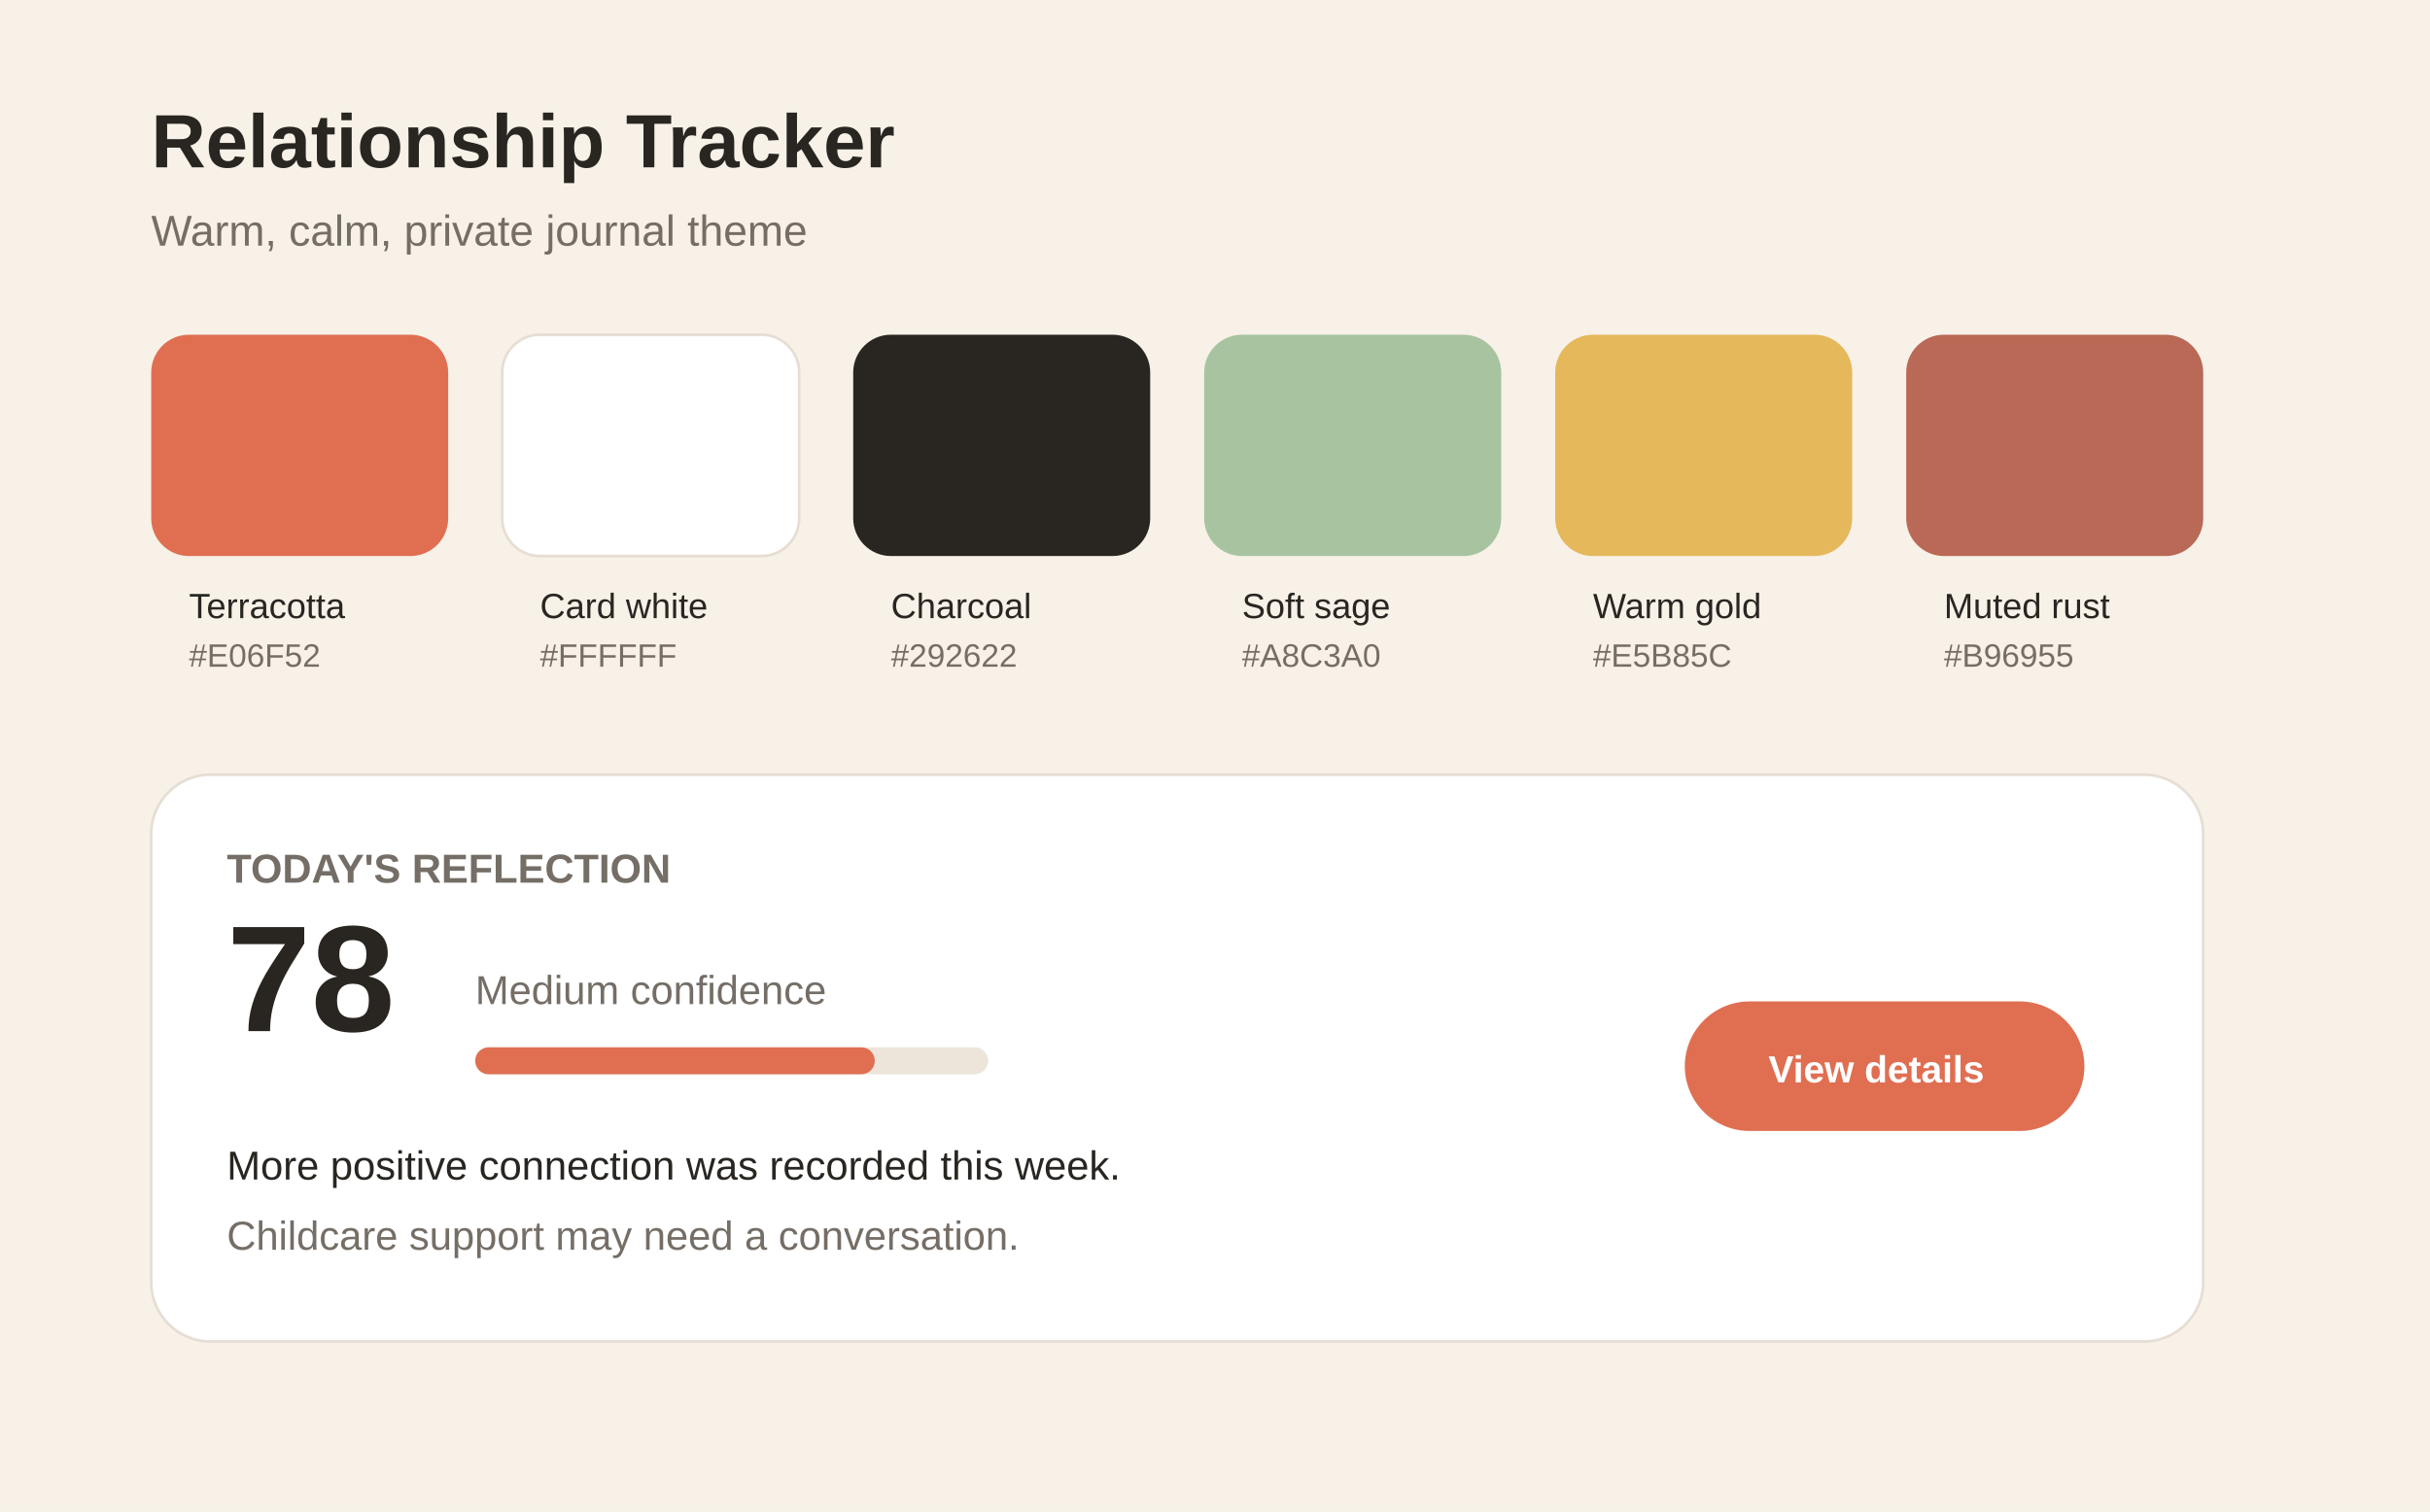
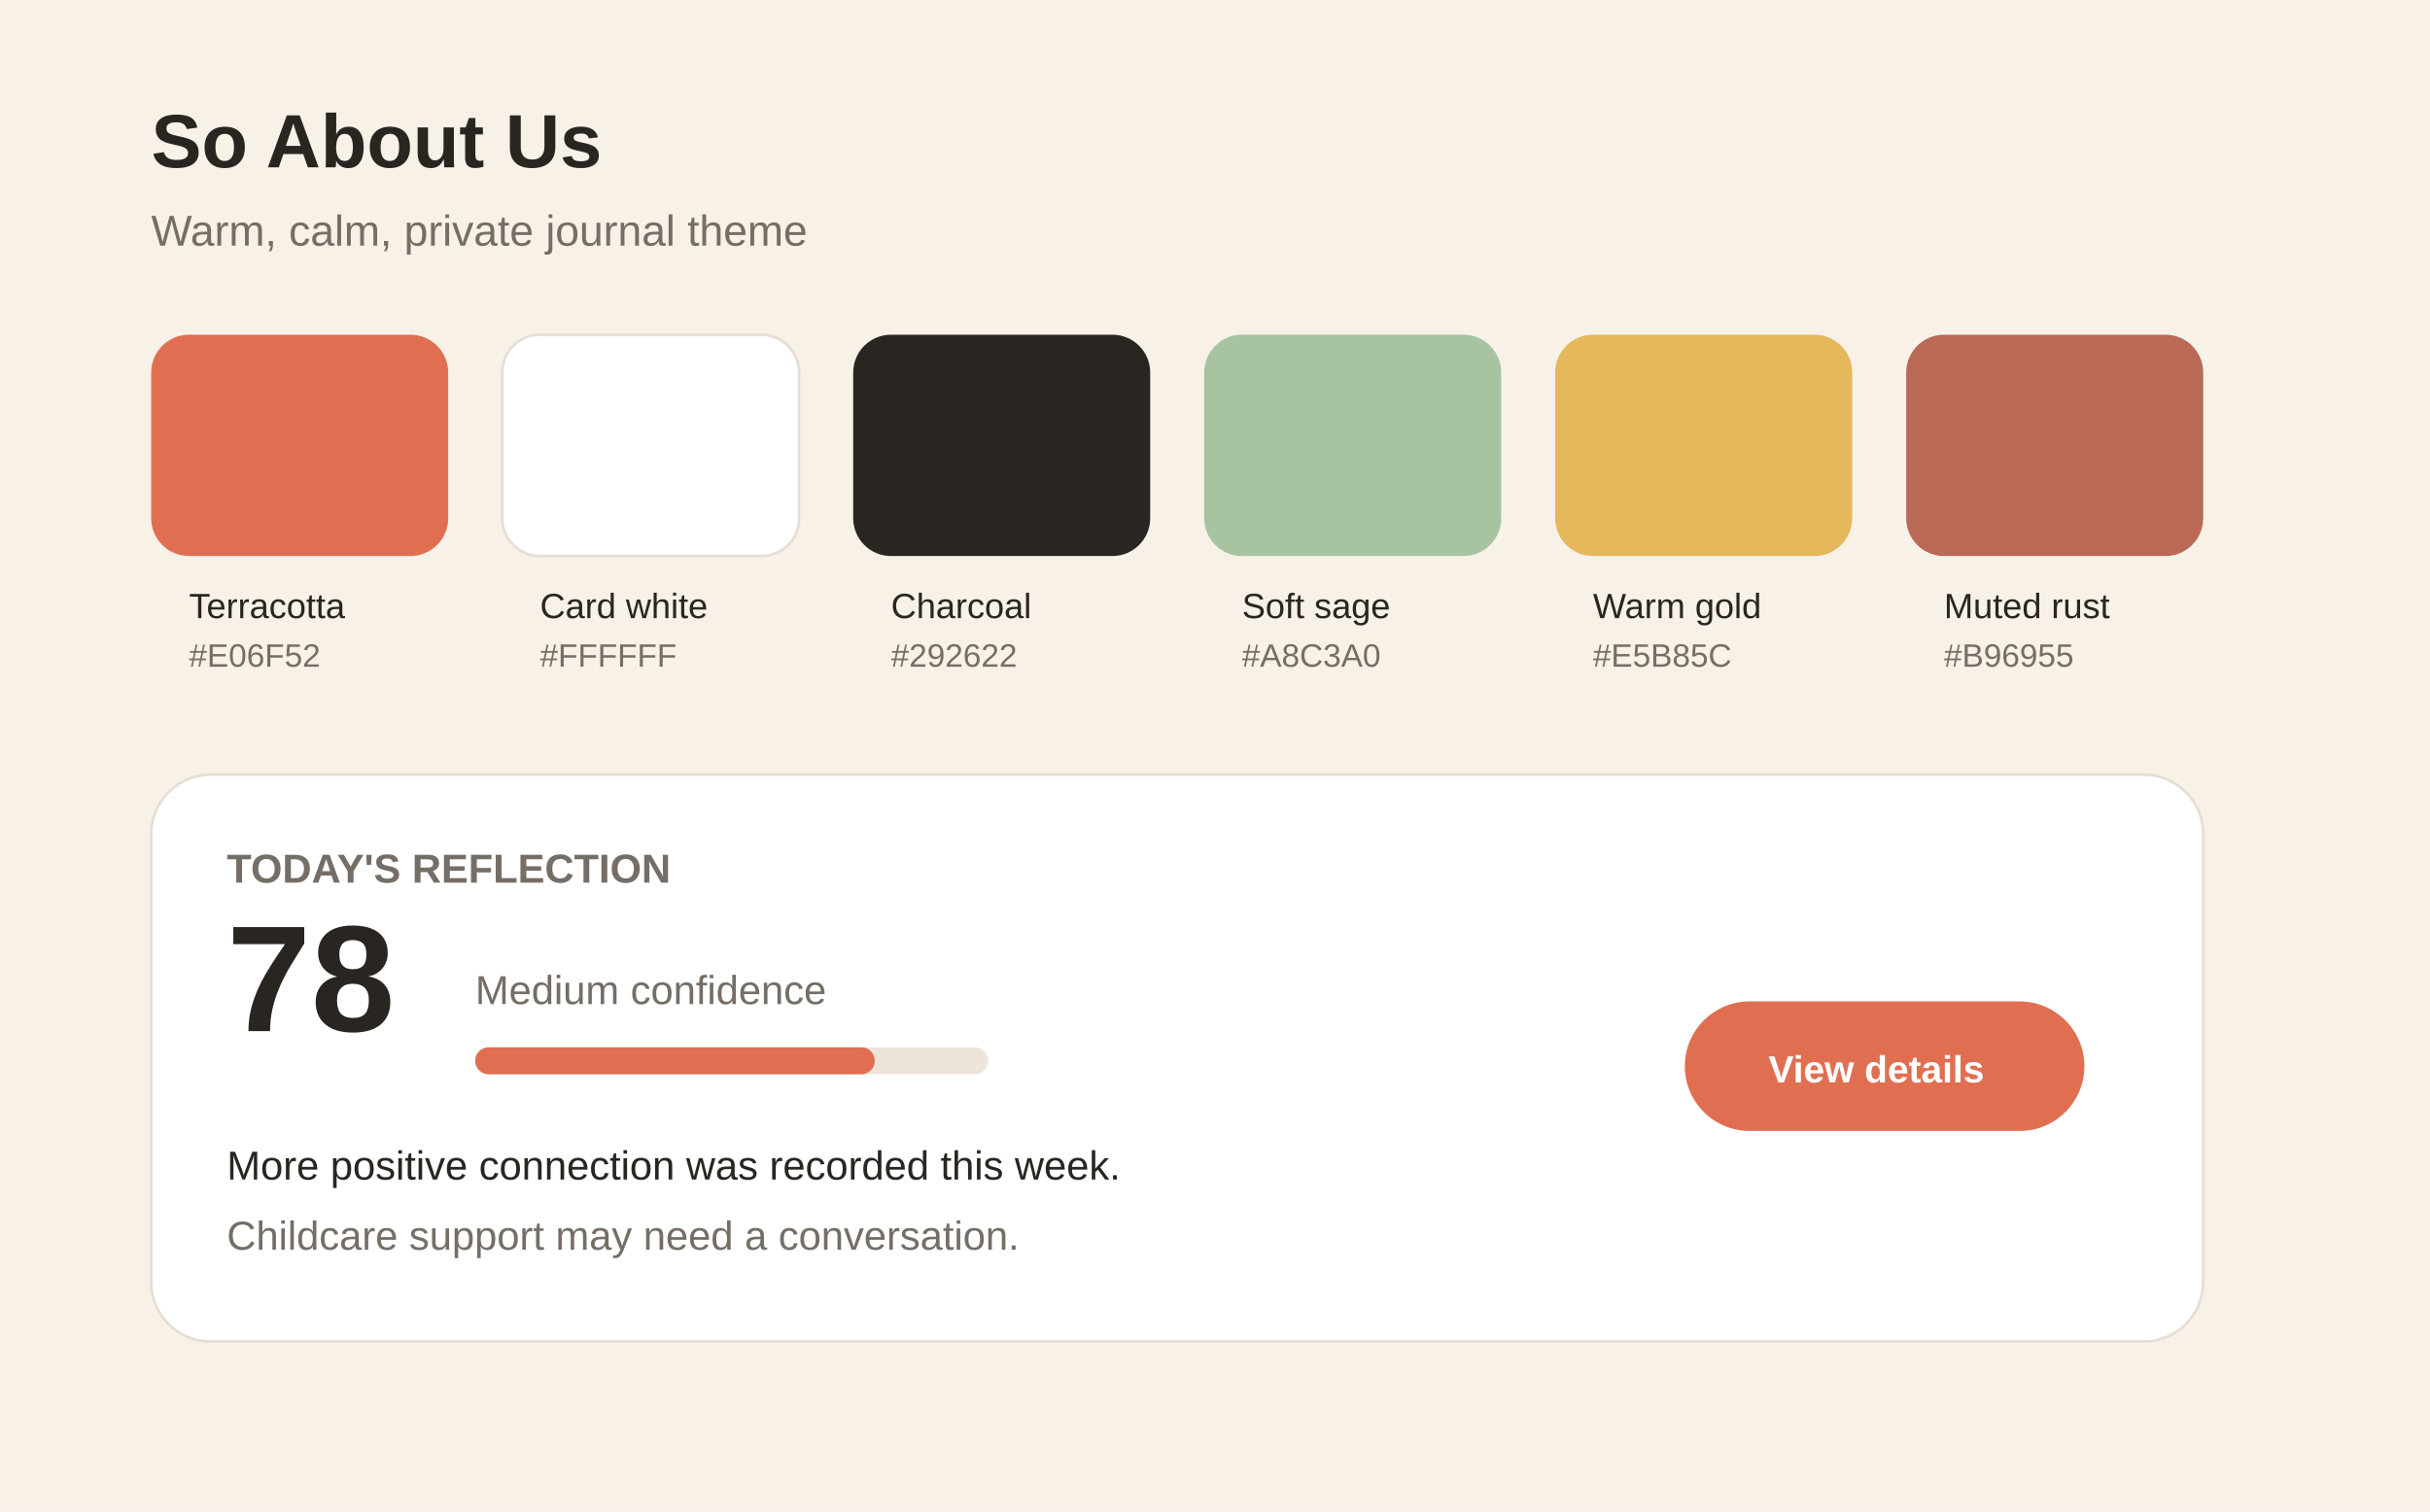
<svg xmlns="http://www.w3.org/2000/svg" width="900" height="560" viewBox="0 0 900 560" role="img" aria-labelledby="title desc">
  <rect width="900" height="560" fill="#F7F1E8" />
-   <text x="56" y="62" font-family="Arial, sans-serif" font-size="28" font-weight="700" fill="#292622">Relationship Tracker</text>
+   <text x="56" y="62" font-family="Arial, sans-serif" font-size="28" font-weight="700" fill="#292622">So About Us</text>
  <text x="56" y="91" font-family="Arial, sans-serif" font-size="16" fill="#756E66">Warm, calm, private journal theme</text>
  <g font-family="Arial, sans-serif">
    <rect x="56" y="124" width="110" height="82" rx="14" fill="#E06F52" />
    <text x="70" y="229" font-size="13" fill="#292622">Terracotta</text>
    <text x="70" y="247" font-size="12" fill="#756E66">#E06F52</text>
    <rect x="186" y="124" width="110" height="82" rx="14" fill="#FFFFFF" stroke="#E6DED4" />
    <text x="200" y="229" font-size="13" fill="#292622">Card white</text>
    <text x="200" y="247" font-size="12" fill="#756E66">#FFFFFF</text>
    <rect x="316" y="124" width="110" height="82" rx="14" fill="#292622" />
    <text x="330" y="229" font-size="13" fill="#292622">Charcoal</text>
    <text x="330" y="247" font-size="12" fill="#756E66">#292622</text>
    <rect x="446" y="124" width="110" height="82" rx="14" fill="#A8C3A0" />
    <text x="460" y="229" font-size="13" fill="#292622">Soft sage</text>
    <text x="460" y="247" font-size="12" fill="#756E66">#A8C3A0</text>
    <rect x="576" y="124" width="110" height="82" rx="14" fill="#E5B85C" />
    <text x="590" y="229" font-size="13" fill="#292622">Warm gold</text>
    <text x="590" y="247" font-size="12" fill="#756E66">#E5B85C</text>
    <rect x="706" y="124" width="110" height="82" rx="14" fill="#B96955" />
    <text x="720" y="229" font-size="13" fill="#292622">Muted rust</text>
    <text x="720" y="247" font-size="12" fill="#756E66">#B96955</text>
    <rect x="56" y="287" width="760" height="210" rx="22" fill="#FFFFFF" stroke="#E6DED4" />
    <text x="84" y="327" font-size="15" font-weight="700" fill="#756E66">TODAY'S REFLECTION</text>
    <text x="84" y="382" font-size="56" font-weight="700" fill="#292622">78</text>
    <text x="176" y="372" font-size="15" fill="#756E66">Medium confidence</text>
    <rect x="176" y="388" width="190" height="10" rx="5" fill="#EDE5DA" />
    <rect x="176" y="388" width="148" height="10" rx="5" fill="#E06F52" />
    <text x="84" y="437" font-size="15" fill="#292622">More positive connection was recorded this week.</text>
    <text x="84" y="463" font-size="15" fill="#756E66">Childcare support may need a conversation.</text>
    <rect x="624" y="371" width="148" height="48" rx="24" fill="#E06F52" />
    <text x="655" y="401" font-size="14" font-weight="700" fill="#FFFFFF">View details</text>
  </g>
</svg>
